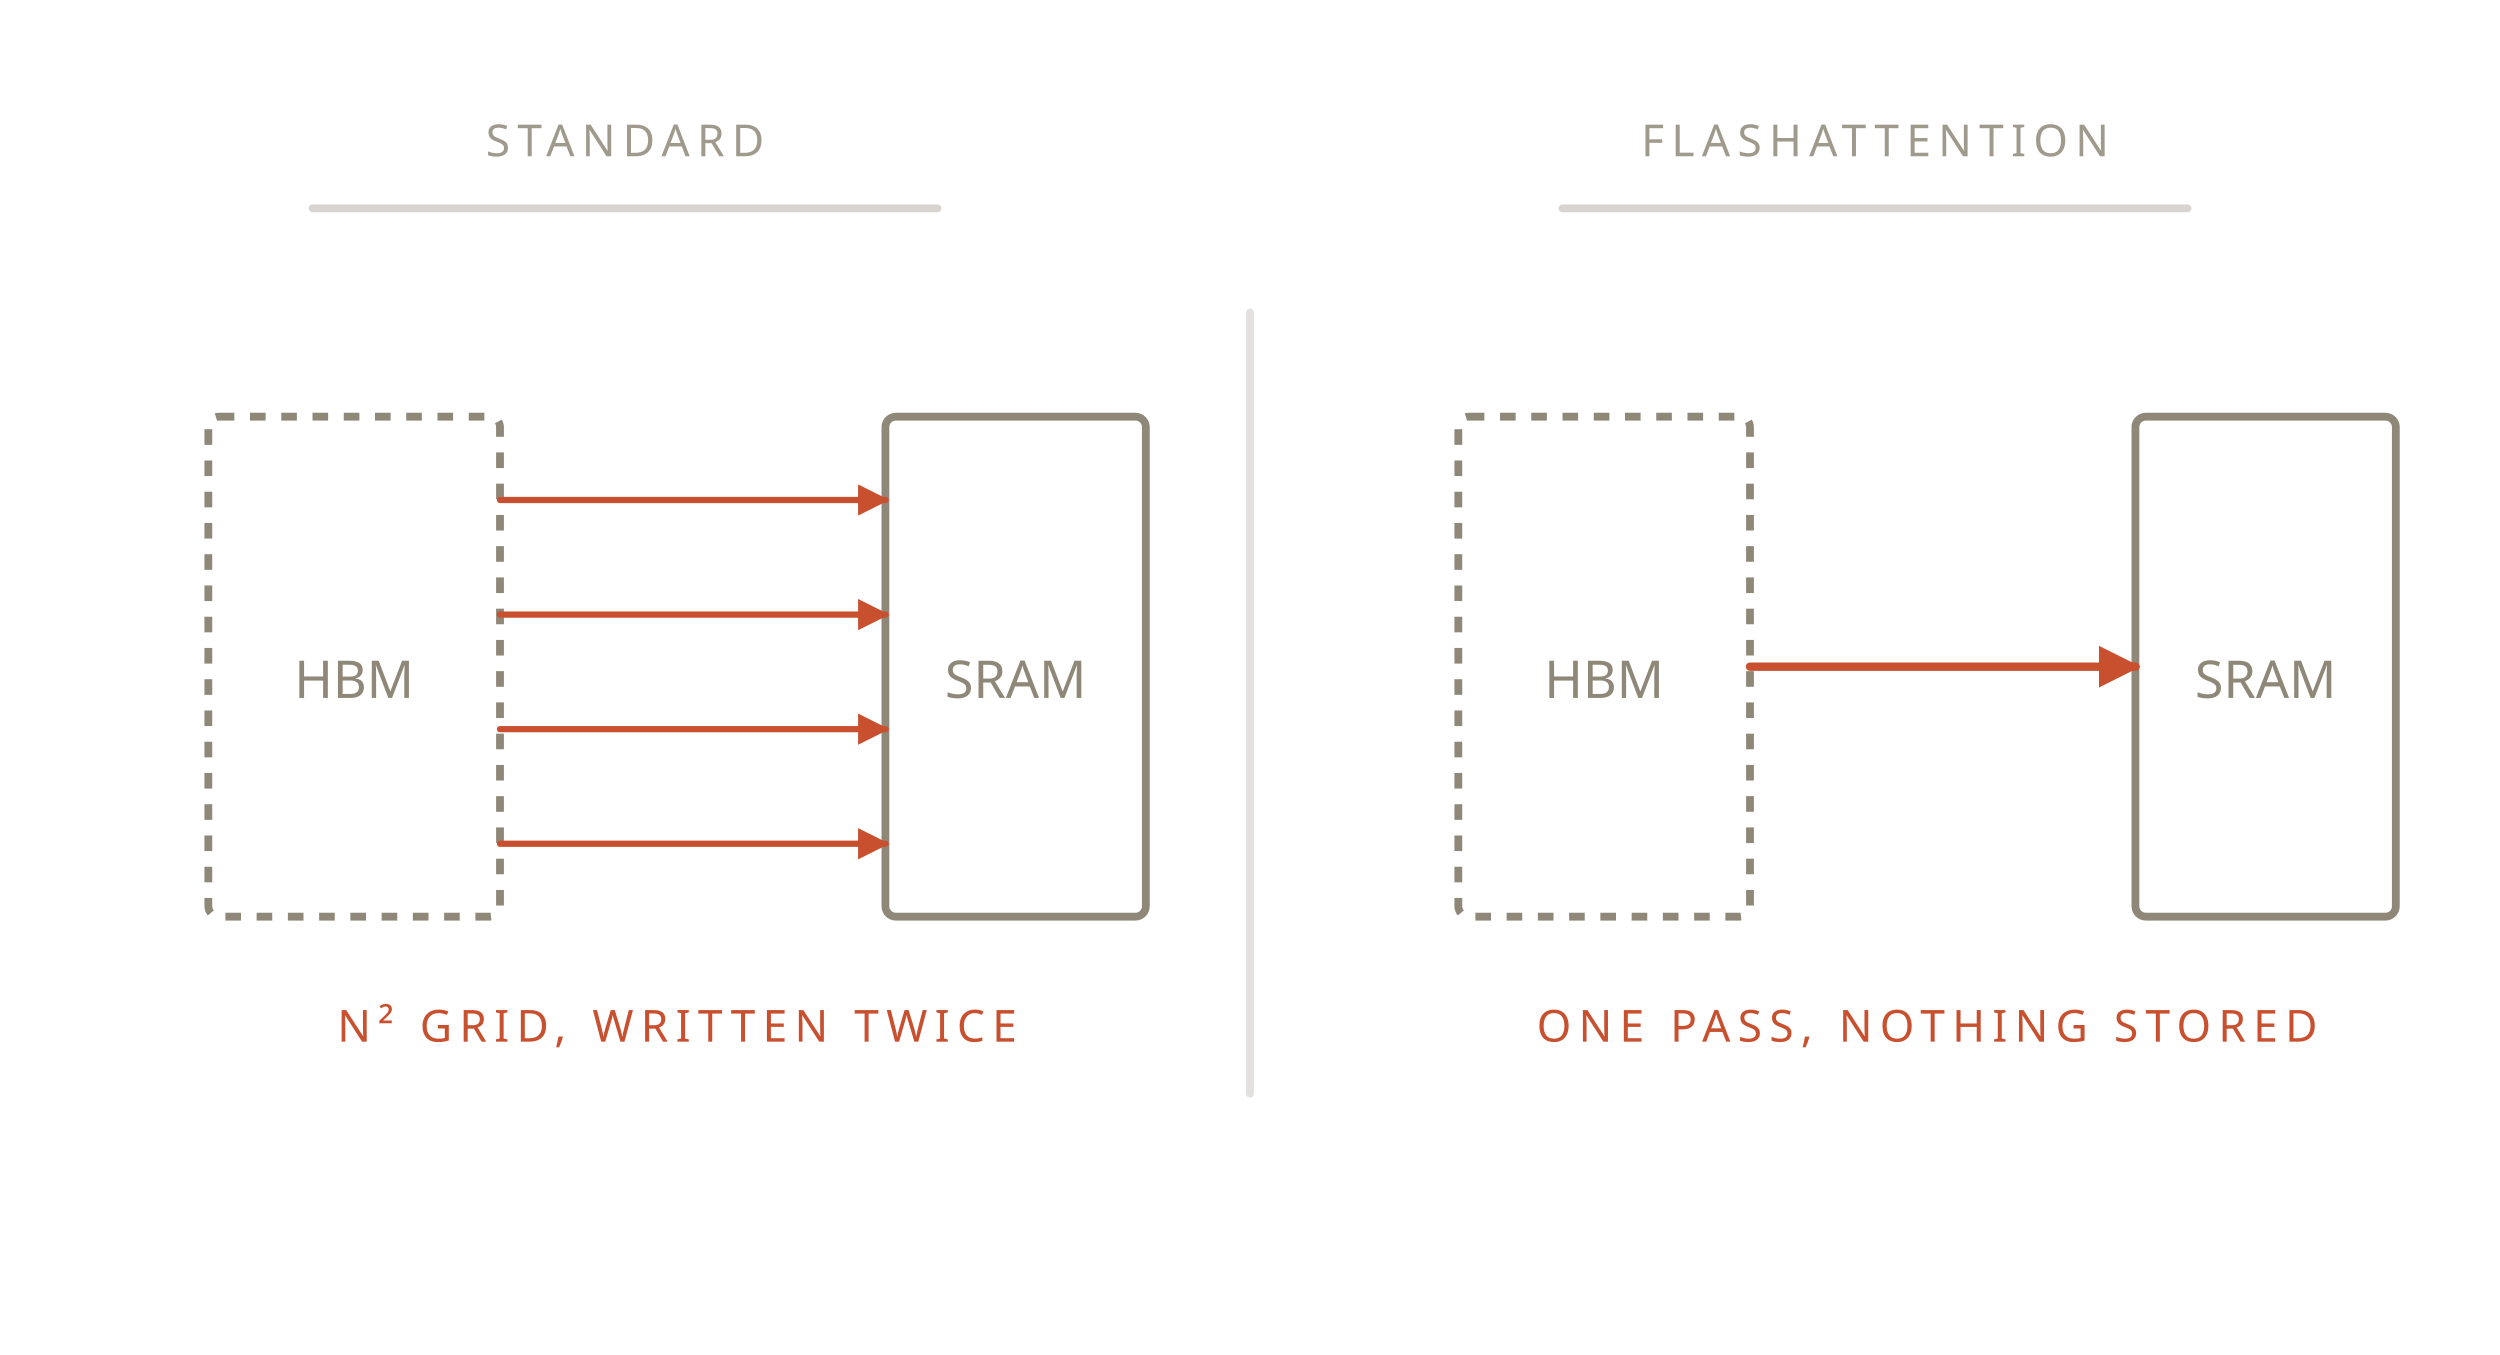
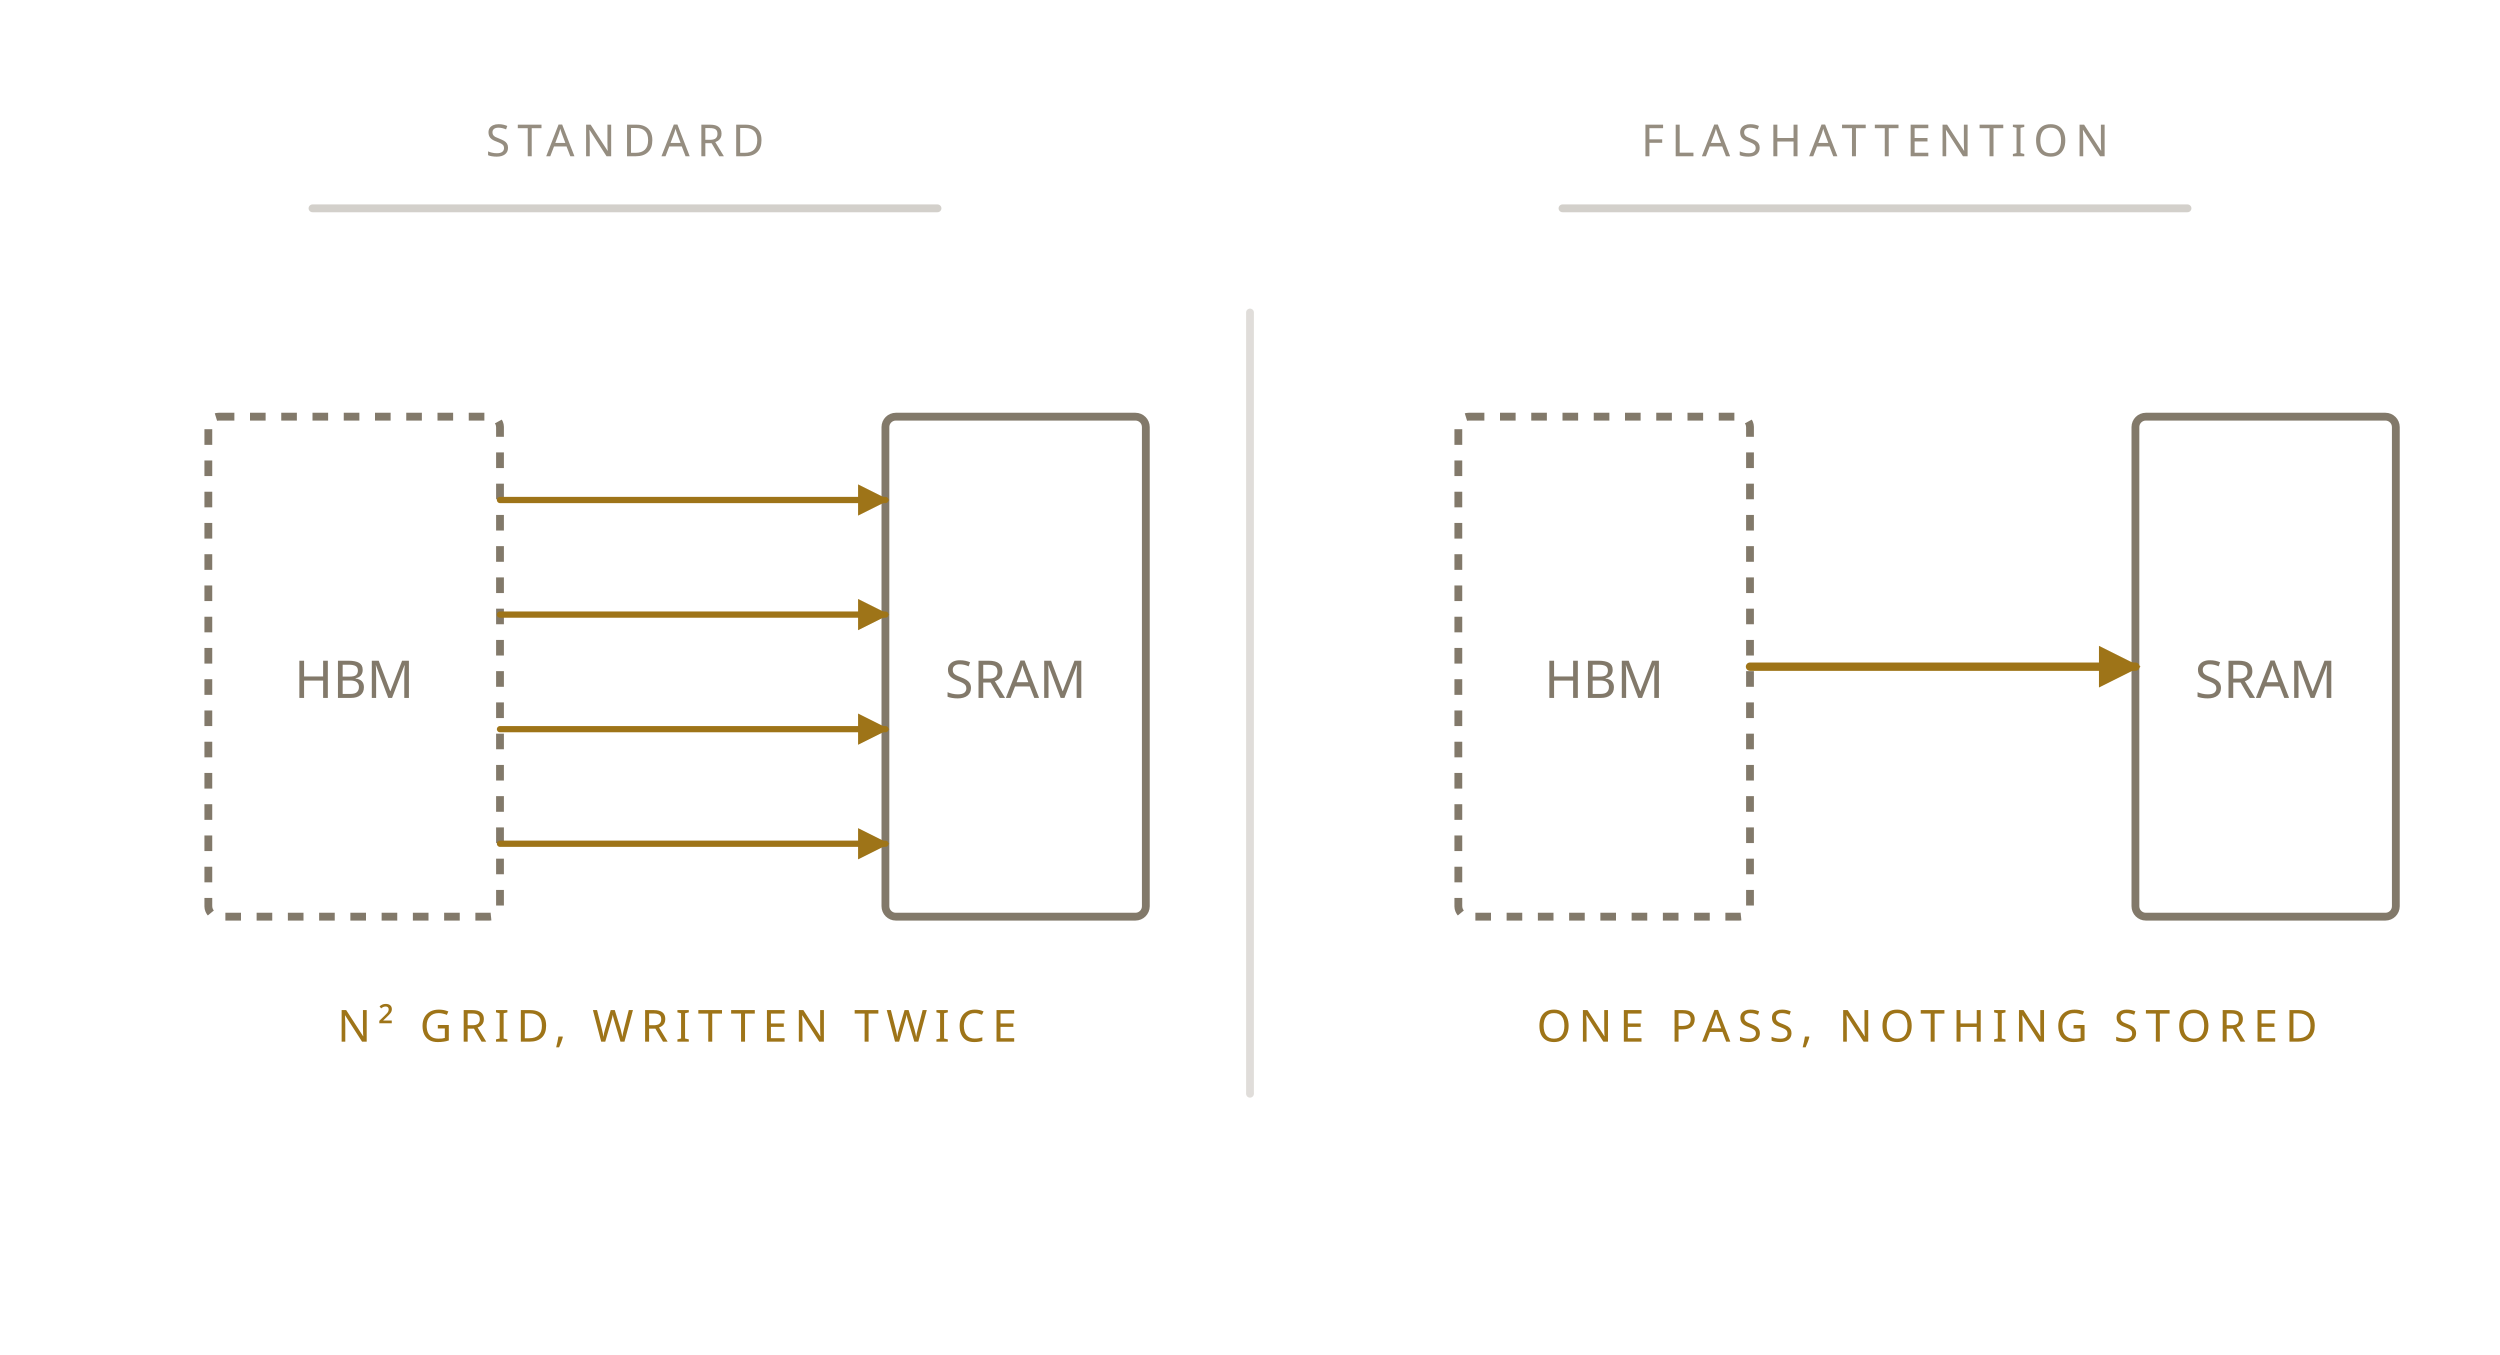
<svg xmlns="http://www.w3.org/2000/svg" viewBox="0 0 480 260" width="480" height="260" role="img">
  <defs>
    <marker id="a-ink" viewBox="0 0 8 8" refX="7" refY="4" markerWidth="5" markerHeight="5" orient="auto">
-       <path d="M0 0 L8 4 L0 8 z" fill="#8f8878" />
+       <path d="M0 0 L8 4 L0 8 z" fill="#82796a" />
    </marker>
    <marker id="a-acc" viewBox="0 0 8 8" refX="7" refY="4" markerWidth="5" markerHeight="5" orient="auto">
-       <path d="M0 0 L8 4 L0 8 z" fill="#c8502f" />
+       <path d="M0 0 L8 4 L0 8 z" fill="#9e7418" />
    </marker>
  </defs>
-   <text x="120" y="30" fill="#8f8878" font-size="8.5" font-family="ui-sans-serif, system-ui, sans-serif" font-weight="500" text-anchor="middle" letter-spacing="1.4" opacity="0.85">STANDARD</text>
-   <line x1="60" y1="40" x2="180" y2="40" stroke="#8f8878" stroke-width="1.5" opacity="0.35" stroke-linecap="round" />
-   <rect x="40" y="80" width="56" height="96" rx="2" fill="none" stroke="#8f8878" stroke-width="1.5" stroke-dasharray="3 3" />
-   <text x="68" y="134" fill="#8f8878" font-size="10" font-family="ui-sans-serif, system-ui, sans-serif" font-weight="400" text-anchor="middle">HBM</text>
-   <rect x="170" y="80" width="50" height="96" rx="2" fill="none" stroke="#8f8878" stroke-width="1.5" />
-   <text x="195" y="134" fill="#8f8878" font-size="10" font-family="ui-sans-serif, system-ui, sans-serif" font-weight="400" text-anchor="middle">SRAM</text>
-   <line x1="96" y1="96" x2="170" y2="96" stroke="#c8502f" stroke-width="1.2" marker-end="url(#a-acc)" stroke-linecap="round" />
-   <line x1="96" y1="118" x2="170" y2="118" stroke="#c8502f" stroke-width="1.2" marker-end="url(#a-acc)" stroke-linecap="round" />
-   <line x1="96" y1="140" x2="170" y2="140" stroke="#c8502f" stroke-width="1.2" marker-end="url(#a-acc)" stroke-linecap="round" />
-   <line x1="96" y1="162" x2="170" y2="162" stroke="#c8502f" stroke-width="1.2" marker-end="url(#a-acc)" stroke-linecap="round" />
-   <text x="130" y="200" fill="#c8502f" font-size="8.5" font-family="ui-sans-serif, system-ui, sans-serif" font-weight="500" text-anchor="middle" letter-spacing="1.4">N² GRID, WRITTEN TWICE</text>
-   <line x1="240" y1="60" x2="240" y2="210" stroke="#8f8878" stroke-width="1.5" opacity="0.25" stroke-linecap="round" />
-   <text x="360" y="30" fill="#8f8878" font-size="8.5" font-family="ui-sans-serif, system-ui, sans-serif" font-weight="500" text-anchor="middle" letter-spacing="1.4" opacity="0.85">FLASHATTENTION</text>
-   <line x1="300" y1="40" x2="420" y2="40" stroke="#8f8878" stroke-width="1.5" opacity="0.35" stroke-linecap="round" />
-   <rect x="280" y="80" width="56" height="96" rx="2" fill="none" stroke="#8f8878" stroke-width="1.5" stroke-dasharray="3 3" />
-   <text x="308" y="134" fill="#8f8878" font-size="10" font-family="ui-sans-serif, system-ui, sans-serif" font-weight="400" text-anchor="middle">HBM</text>
-   <rect x="410" y="80" width="50" height="96" rx="2" fill="none" stroke="#8f8878" stroke-width="1.5" />
-   <text x="435" y="134" fill="#8f8878" font-size="10" font-family="ui-sans-serif, system-ui, sans-serif" font-weight="400" text-anchor="middle">SRAM</text>
-   <line x1="336" y1="128" x2="410" y2="128" stroke="#c8502f" stroke-width="1.6" marker-end="url(#a-acc)" stroke-linecap="round" />
-   <text x="370" y="200" fill="#c8502f" font-size="8.5" font-family="ui-sans-serif, system-ui, sans-serif" font-weight="500" text-anchor="middle" letter-spacing="1.4">ONE PASS, NOTHING STORED</text>
+   <text x="120" y="30" fill="#82796a" font-size="8.5" font-family="ui-sans-serif, system-ui, sans-serif" font-weight="500" text-anchor="middle" letter-spacing="1.4" opacity="0.85">STANDARD</text>
+   <line x1="60" y1="40" x2="180" y2="40" stroke="#82796a" stroke-width="1.5" opacity="0.35" stroke-linecap="round" />
+   <rect x="40" y="80" width="56" height="96" rx="2" fill="none" stroke="#82796a" stroke-width="1.5" stroke-dasharray="3 3" />
+   <text x="68" y="134" fill="#82796a" font-size="10" font-family="ui-sans-serif, system-ui, sans-serif" font-weight="400" text-anchor="middle">HBM</text>
+   <rect x="170" y="80" width="50" height="96" rx="2" fill="none" stroke="#82796a" stroke-width="1.5" />
+   <text x="195" y="134" fill="#82796a" font-size="10" font-family="ui-sans-serif, system-ui, sans-serif" font-weight="400" text-anchor="middle">SRAM</text>
+   <line x1="96" y1="96" x2="170" y2="96" stroke="#9e7418" stroke-width="1.2" marker-end="url(#a-acc)" stroke-linecap="round" />
+   <line x1="96" y1="118" x2="170" y2="118" stroke="#9e7418" stroke-width="1.2" marker-end="url(#a-acc)" stroke-linecap="round" />
+   <line x1="96" y1="140" x2="170" y2="140" stroke="#9e7418" stroke-width="1.2" marker-end="url(#a-acc)" stroke-linecap="round" />
+   <line x1="96" y1="162" x2="170" y2="162" stroke="#9e7418" stroke-width="1.2" marker-end="url(#a-acc)" stroke-linecap="round" />
+   <text x="130" y="200" fill="#9e7418" font-size="8.5" font-family="ui-sans-serif, system-ui, sans-serif" font-weight="500" text-anchor="middle" letter-spacing="1.4">N² GRID, WRITTEN TWICE</text>
+   <line x1="240" y1="60" x2="240" y2="210" stroke="#82796a" stroke-width="1.5" opacity="0.25" stroke-linecap="round" />
+   <text x="360" y="30" fill="#82796a" font-size="8.5" font-family="ui-sans-serif, system-ui, sans-serif" font-weight="500" text-anchor="middle" letter-spacing="1.4" opacity="0.85">FLASHATTENTION</text>
+   <line x1="300" y1="40" x2="420" y2="40" stroke="#82796a" stroke-width="1.5" opacity="0.35" stroke-linecap="round" />
+   <rect x="280" y="80" width="56" height="96" rx="2" fill="none" stroke="#82796a" stroke-width="1.5" stroke-dasharray="3 3" />
+   <text x="308" y="134" fill="#82796a" font-size="10" font-family="ui-sans-serif, system-ui, sans-serif" font-weight="400" text-anchor="middle">HBM</text>
+   <rect x="410" y="80" width="50" height="96" rx="2" fill="none" stroke="#82796a" stroke-width="1.5" />
+   <text x="435" y="134" fill="#82796a" font-size="10" font-family="ui-sans-serif, system-ui, sans-serif" font-weight="400" text-anchor="middle">SRAM</text>
+   <line x1="336" y1="128" x2="410" y2="128" stroke="#9e7418" stroke-width="1.6" marker-end="url(#a-acc)" stroke-linecap="round" />
+   <text x="370" y="200" fill="#9e7418" font-size="8.5" font-family="ui-sans-serif, system-ui, sans-serif" font-weight="500" text-anchor="middle" letter-spacing="1.4">ONE PASS, NOTHING STORED</text>
</svg>
